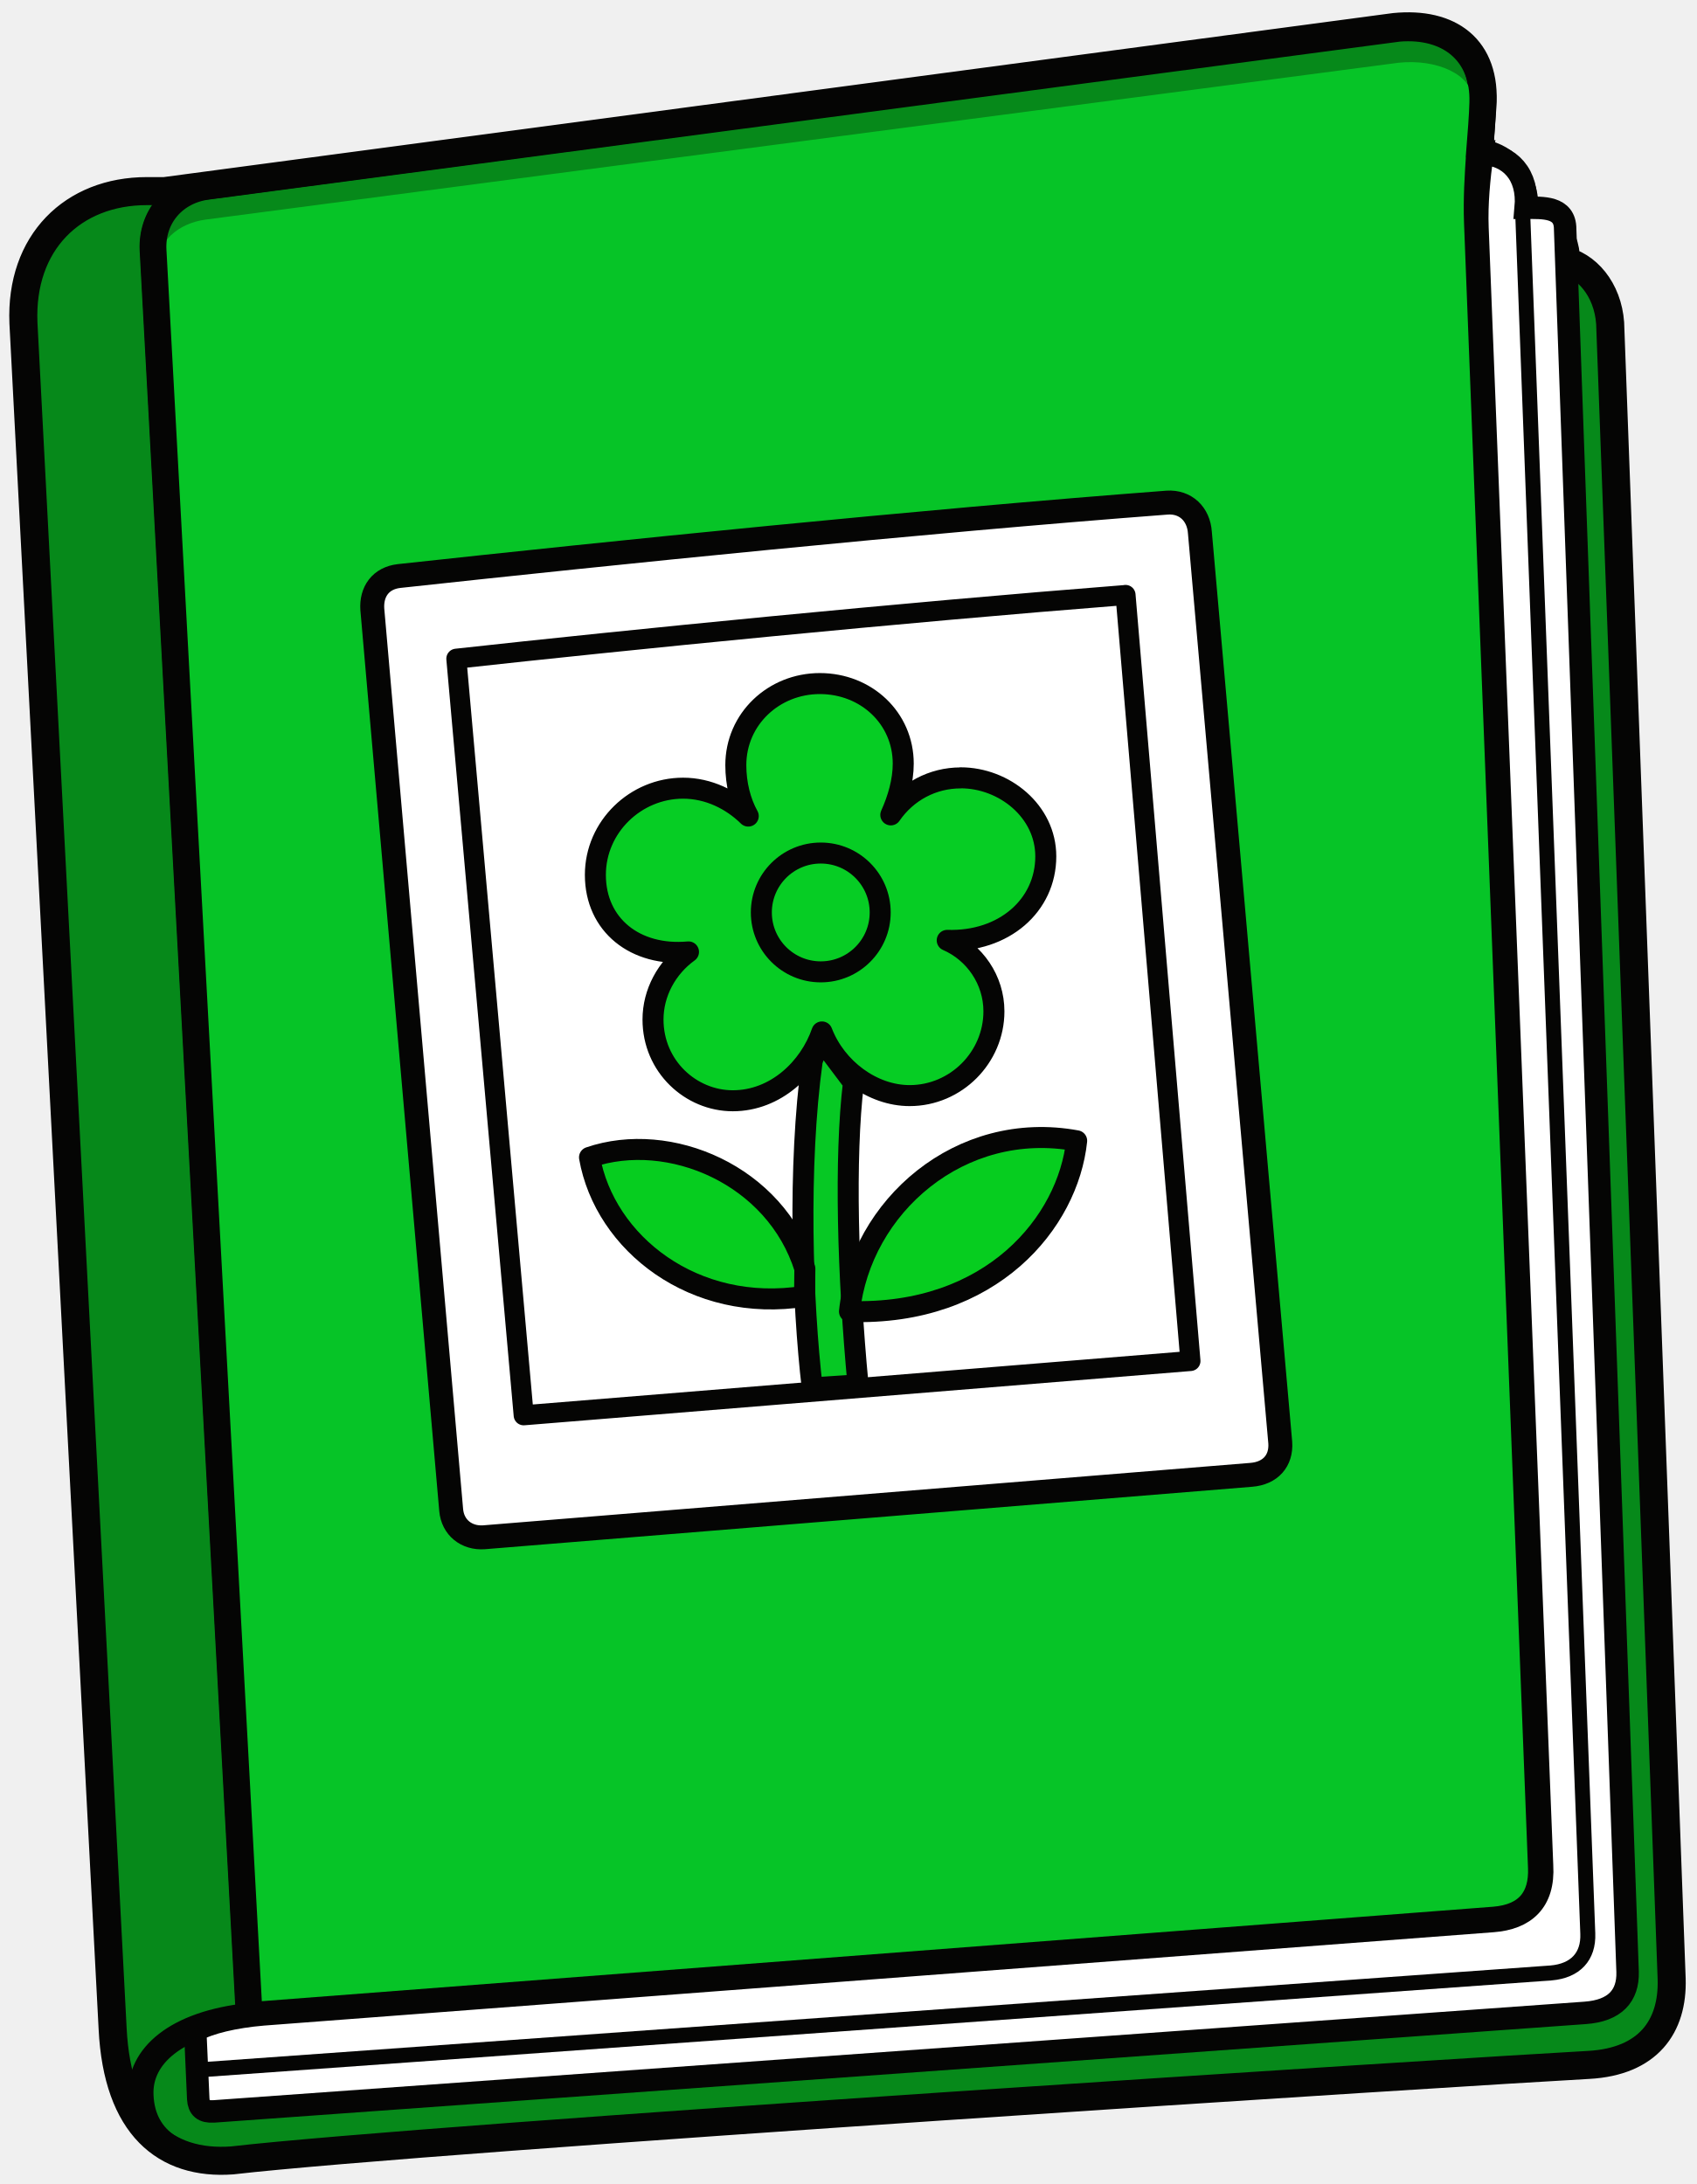
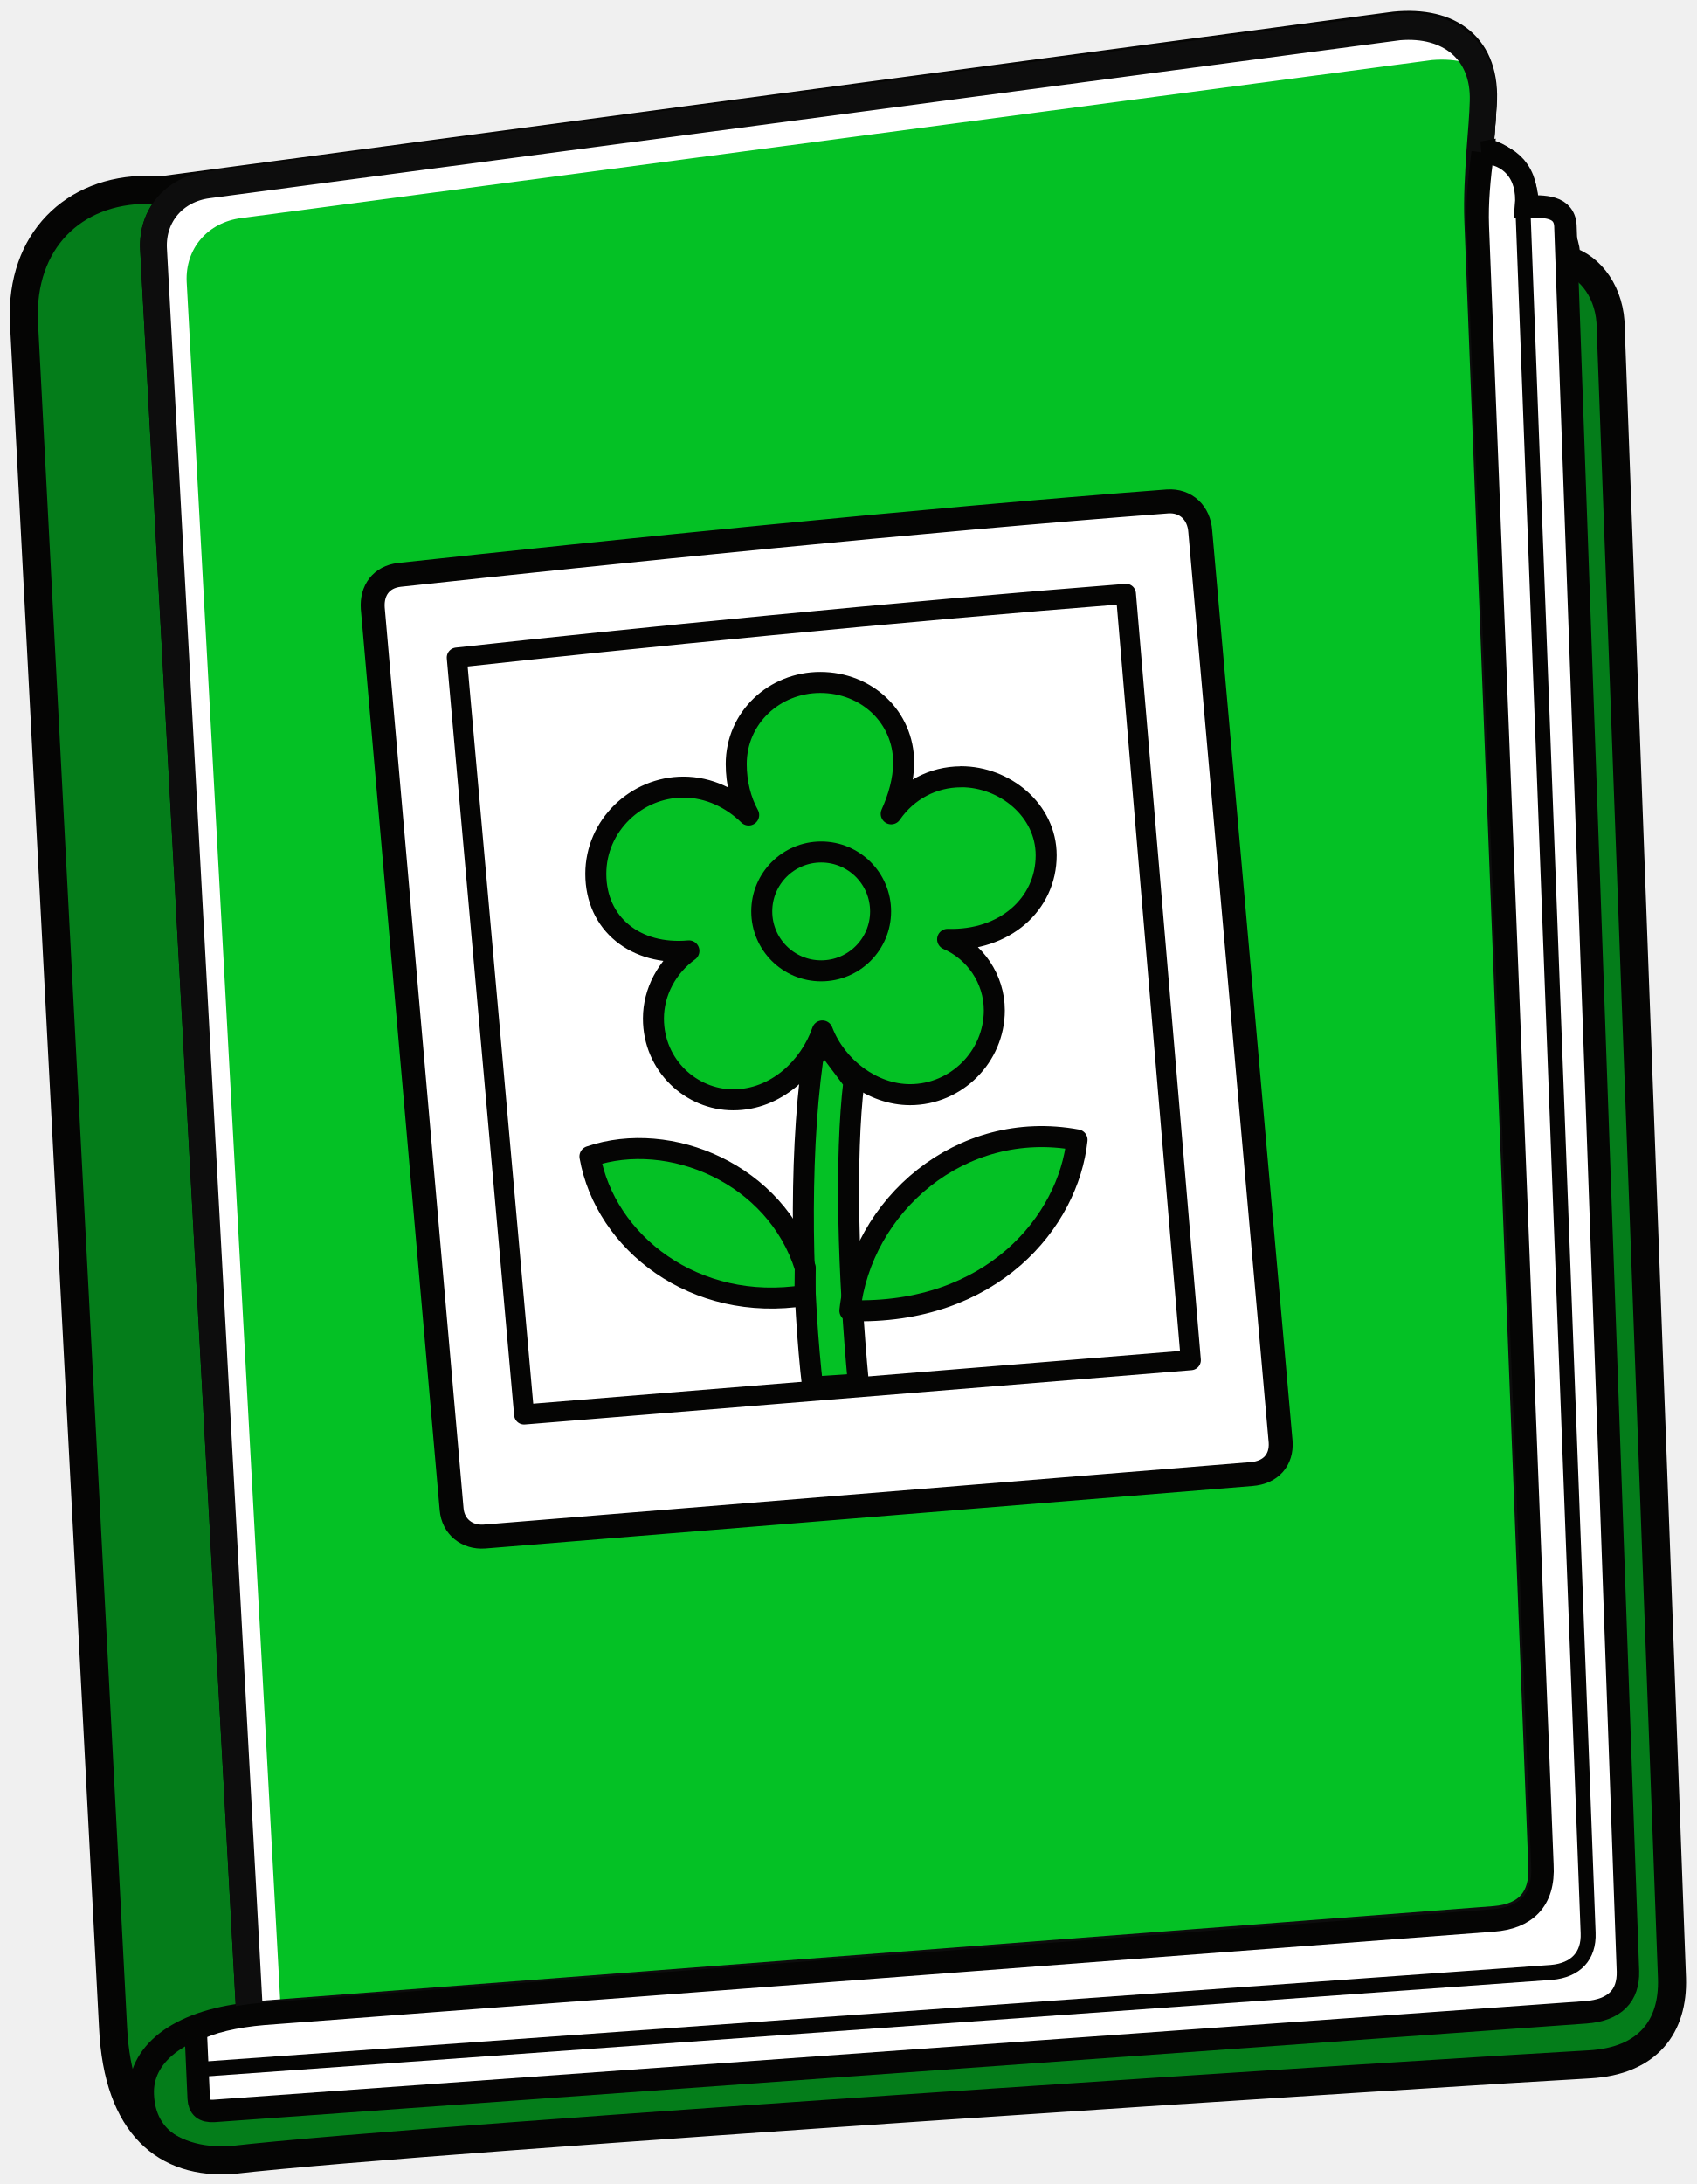
- <svg xmlns="http://www.w3.org/2000/svg" width="358.0" height="461.0" fill="none" viewBox="82.0 22.0 358.0 461.0">
-   <path d="m116.9 62.34h-3.904c-15.62 0-26.75 10.82-26.05 27.84l18.82 360c1.024 20.67 11.14 28.86 25.22 27.84 41.66-4.8 262.6-18.88 286.3-20.16 12.48-0.704 17.79-8.064 17.47-18.18l-12.93-348.1c0-7.36-4.16-12.99-9.344-14.46 0-6.144-4.48-10.69-8.768-11.14 0-7.232-4.928-11.33-9.6-11.65l0.704-9.856c0.896-12.35-6.976-17.92-18.56-16.77l-259.4 34.62z" fill="#06891A" stroke="#050504" stroke-linecap="round" stroke-linejoin="round" stroke-width="5.918" />
+ <svg xmlns="http://www.w3.org/2000/svg" width="358" height="460.8" fill="none" viewBox="81.9 22.3 358 460.8">
+   <path d="m116.9 62.34h-3.904c-15.62 0-26.75 10.82-26.05 27.84l18.82 360c1.024 20.67 11.14 28.86 25.22 27.84 41.66-4.8 262.6-18.88 286.3-20.16 12.48-0.704 17.79-8.064 17.47-18.18l-12.93-348.1c0-7.36-4.16-12.99-9.344-14.46 0-6.144-4.48-10.69-8.768-11.14 0-7.232-4.928-11.33-9.6-11.65l0.704-9.856c0.896-12.35-6.976-17.92-18.56-16.77l-259.4 34.62z" fill="#047D1A" stroke="#050504" stroke-linecap="round" stroke-linejoin="round" stroke-width="5.918" />
  <path d="m394.2 54.34 0.704-9.856c0.896-12.35-6.976-17.92-18.56-16.77l-250.6 33.6c-7.04 0.896-11.84 6.4-11.52 13.44l20.29 372.7c-15.42 1.664-23.17 8.576-22.78 16.83 0.384 9.856 8.576 14.27 19.26 13.76 41.66-4.8 262.6-18.88 286.3-20.16 12.48-0.704 17.79-8.064 17.47-18.18l-12.93-348.1c0-7.36-4.16-12.99-9.344-14.46 0-6.144-4.48-10.69-8.768-11.14 0-7.232-4.928-11.33-9.6-11.65z" stroke="#050504" stroke-linecap="round" stroke-linejoin="round" stroke-width="5.327" />
-   <path d="m377 35.26-251.6 33.09c-5.76 0.768-10.37 4.672-10.11 10.05l20.42 368.1 261.8-19.2c6.72-0.512 10.18-4.288 9.92-11.01l-13.89-348.4-0.768-24.83c-0.064-5.248-7.488-8.704-15.74-7.808z" fill="#06C427" />
-   <path d="m394.2 54.34c0.32-4.032 0.64-7.936 0.704-10.69 0.32-10.56-7.104-16.58-17.79-15.68l-251.3 33.34c-7.04 0.896-11.84 6.4-11.52 13.44l20.29 372.7 262.7-20.16c7.168-0.576 10.24-4.672 9.984-11.07l-13.5-347.2c-0.192-5.056 0.128-9.984 0.448-14.66z" stroke="#050504" stroke-width="5.654" />
+   <path d="m377 35.26-251.6 33.09c-5.76 0.768-10.37 4.672-10.11 10.05l20.42 368.1 261.8-19.2c6.72-0.512 10.18-4.288 9.92-11.01l-13.89-348.4-0.768-24.83c-0.064-5.248-7.488-8.704-15.74-7.808z" fill="#04C125" />
+   <path d="m394.2 54.34c0.32-4.032 0.64-7.936 0.704-10.69 0.32-10.56-7.104-16.58-17.79-15.68l-251.3 33.34c-7.04 0.896-11.84 6.4-11.52 13.44l20.29 372.7 262.7-20.16c7.168-0.576 10.24-4.672 9.984-11.07l-13.5-347.2c-0.192-5.056 0.128-9.984 0.448-14.66z" fill="#04C125" stroke="#050504" stroke-width="5.654" />
+   <g>
+     <defs>
+       <clipPath id="hlalbum0">
+         <path d="m394.2 54.34c0.32-4.032 0.64-7.936 0.704-10.69 0.32-10.56-7.104-16.58-17.79-15.68l-251.3 33.34c-7.04 0.896-11.84 6.4-11.52 13.44l20.29 372.7 262.7-20.16c7.168-0.576 10.24-4.672 9.984-11.07l-13.5-347.2c-0.192-5.056 0.128-9.984 0.448-14.66z" />
+       </clipPath>
+     </defs>
+     <g clip-path="url(#hlalbum0)">
+       <path d="m394.2 54.34c0.32-4.032 0.64-7.936 0.704-10.69 0.32-10.56-7.104-16.58-17.79-15.68l-251.3 33.34c-7.04 0.896-11.84 6.4-11.52 13.44l20.29 372.7 262.7-20.16c7.168-0.576 10.24-4.672 9.984-11.07l-13.5-347.2c-0.192-5.056 0.128-9.984 0.448-14.66z" fill="#fff" />
+       <path d="m394.2 54.34c0.32-4.032 0.64-7.936 0.704-10.69 0.32-10.56-7.104-16.58-17.79-15.68l-251.3 33.34c-7.04 0.896-11.84 6.4-11.52 13.44l20.29 372.7 262.7-20.16c7.168-0.576 10.24-4.672 9.984-11.07l-13.5-347.2c-0.192-5.056 0.128-9.984 0.448-14.66z" fill="#04C125" transform="translate(7 7)" />
+     </g>
+     <path d="m394.2 54.34c0.32-4.032 0.64-7.936 0.704-10.69 0.32-10.56-7.104-16.58-17.79-15.68l-251.3 33.34c-7.04 0.896-11.84 6.4-11.52 13.44l20.29 372.7 262.7-20.16c7.168-0.576 10.24-4.672 9.984-11.07l-13.5-347.2c-0.192-5.056 0.128-9.984 0.448-14.66z" fill="none" stroke="#0D0D0D" stroke-width="5.654" stroke-linejoin="round" />
+   </g>
  <path d="m394.8 54.46c-0.704 5.376-1.216 10.5-1.024 15.62l13.63 345.7c0.448 7.616-3.648 11.2-10.37 11.71l-259.5 19.71c-6.08 0.512-11.46 1.792-14.34 3.456l0.64 14.4c0.128 1.92 1.024 2.752 3.264 2.624l289.4-20.8c6.272-0.448 9.088-3.584 8.96-8.64l-13.18-367.9c0-4.8-4.736-4.48-8.32-4.48 0.64-7.04-3.456-11.26-9.216-11.39z" fill="#fff" stroke="#050504" stroke-width="4.741" />
  <path d="m403.3 66.43 13.76 363.7c0.192 4.864-2.624 7.872-7.744 8.32l-285.5 20.48" stroke="#050504" stroke-width="3.161" />
  <path d="m328.2 128.1c-52.22 3.968-117.2 10.62-162 15.49-3.84 0.448-5.888 3.264-5.632 7.04l16.64 190.1c0.32 3.712 3.264 6.016 6.912 5.76l161.9-13.18c4.096-0.32 6.4-3.008 6.144-6.784l-16.96-192.1c-0.256-3.904-3.008-6.592-6.912-6.336z" fill="#fff" stroke="#050504" stroke-width="5.053" />
  <path d="m319.5 147.6c-47.42 3.712-105.2 9.472-141.2 13.44l14.21 159.7 140.7-11.46-13.7-161.7z" fill="#fff" stroke="#050504" stroke-linecap="round" stroke-linejoin="round" stroke-width="4.233" />
-   <path d="m253.4 245.9c-3.072 22.21-2.112 50.94 0 69.06l9.664-0.64c-2.176-23.1-2.88-47.87-0.96-63.81l-6.976-9.28-1.728 4.672z" fill="#06C824" stroke="#050504" stroke-width="4.433" />
-   <path d="m309.2 262.8c-24.58-4.544-45.57 13.89-47.94 36.03 30.02 0.96 46.14-18.88 47.94-36.03z" fill="#06CD1F" stroke="#050504" stroke-linecap="round" stroke-linejoin="round" stroke-width="4.433" />
-   <path d="m206.4 266.3c3.2 18.11 22.08 33.02 45.38 29.31l0.064-5.824c-6.144-19.78-28.61-29.25-45.44-23.49z" fill="#06CD1F" stroke="#050504" stroke-linecap="round" stroke-linejoin="round" stroke-width="4.433" />
-   <path d="m284.7 186.2c-5.888 0-11.33 2.88-14.72 7.808 1.536-3.392 2.624-7.168 2.624-10.82 0-9.6-7.808-16.9-17.6-16.9-9.728 0-17.73 7.488-17.73 17.22 0 3.968 0.96 7.744 2.624 10.75-3.52-3.456-8.384-5.888-13.76-5.888-9.984 0-18.5 8.128-18.5 18.3 0 10.62 8.448 17.28 19.65 16.26-4.608 3.328-7.488 8.64-7.488 14.27 0 9.92 8 17.15 16.83 17.15 9.088 0 16.19-6.912 18.82-14.53 3.008 7.808 10.69 13.44 18.5 13.44 9.792 0 17.79-8.064 17.79-17.79 0-6.656-4.096-12.48-9.856-14.98 11.97 0.384 20.8-7.36 20.8-17.73 0-9.536-8.768-16.58-17.98-16.58z" fill="#06CD24" stroke="#050504" stroke-linecap="round" stroke-linejoin="round" stroke-width="4.433" />
-   <circle cx="255.2" cy="214.6" r="12.54" fill="#06CD24" stroke="#050504" stroke-width="4.433" />
+   <path d="m253.4 245.9c-3.072 22.21-2.112 50.94 0 69.06l9.664-0.64c-2.176-23.1-2.88-47.87-0.96-63.81l-6.976-9.28-1.728 4.672z" fill="#04C125" stroke="#050504" stroke-width="4.433" />
+   <path d="m309.2 262.8c-24.58-4.544-45.57 13.89-47.94 36.03 30.02 0.96 46.14-18.88 47.94-36.03z" fill="#04C125" stroke="#050504" stroke-linecap="round" stroke-linejoin="round" stroke-width="4.433" />
+   <path d="m206.4 266.3c3.2 18.11 22.08 33.02 45.38 29.31l0.064-5.824c-6.144-19.78-28.61-29.25-45.44-23.49z" fill="#04C125" stroke="#050504" stroke-linecap="round" stroke-linejoin="round" stroke-width="4.433" />
+   <path d="m284.7 186.2c-5.888 0-11.33 2.88-14.72 7.808 1.536-3.392 2.624-7.168 2.624-10.82 0-9.6-7.808-16.9-17.6-16.9-9.728 0-17.73 7.488-17.73 17.22 0 3.968 0.96 7.744 2.624 10.75-3.52-3.456-8.384-5.888-13.76-5.888-9.984 0-18.5 8.128-18.5 18.3 0 10.62 8.448 17.28 19.65 16.26-4.608 3.328-7.488 8.64-7.488 14.27 0 9.92 8 17.15 16.83 17.15 9.088 0 16.19-6.912 18.82-14.53 3.008 7.808 10.69 13.44 18.5 13.44 9.792 0 17.79-8.064 17.79-17.79 0-6.656-4.096-12.48-9.856-14.98 11.97 0.384 20.8-7.36 20.8-17.73 0-9.536-8.768-16.58-17.98-16.58z" fill="#04C125" stroke="#050504" stroke-linecap="round" stroke-linejoin="round" stroke-width="4.433" />
+   <circle cx="255.2" cy="214.6" r="12.54" fill="#04C125" stroke="#050504" stroke-width="4.433" />
</svg>
